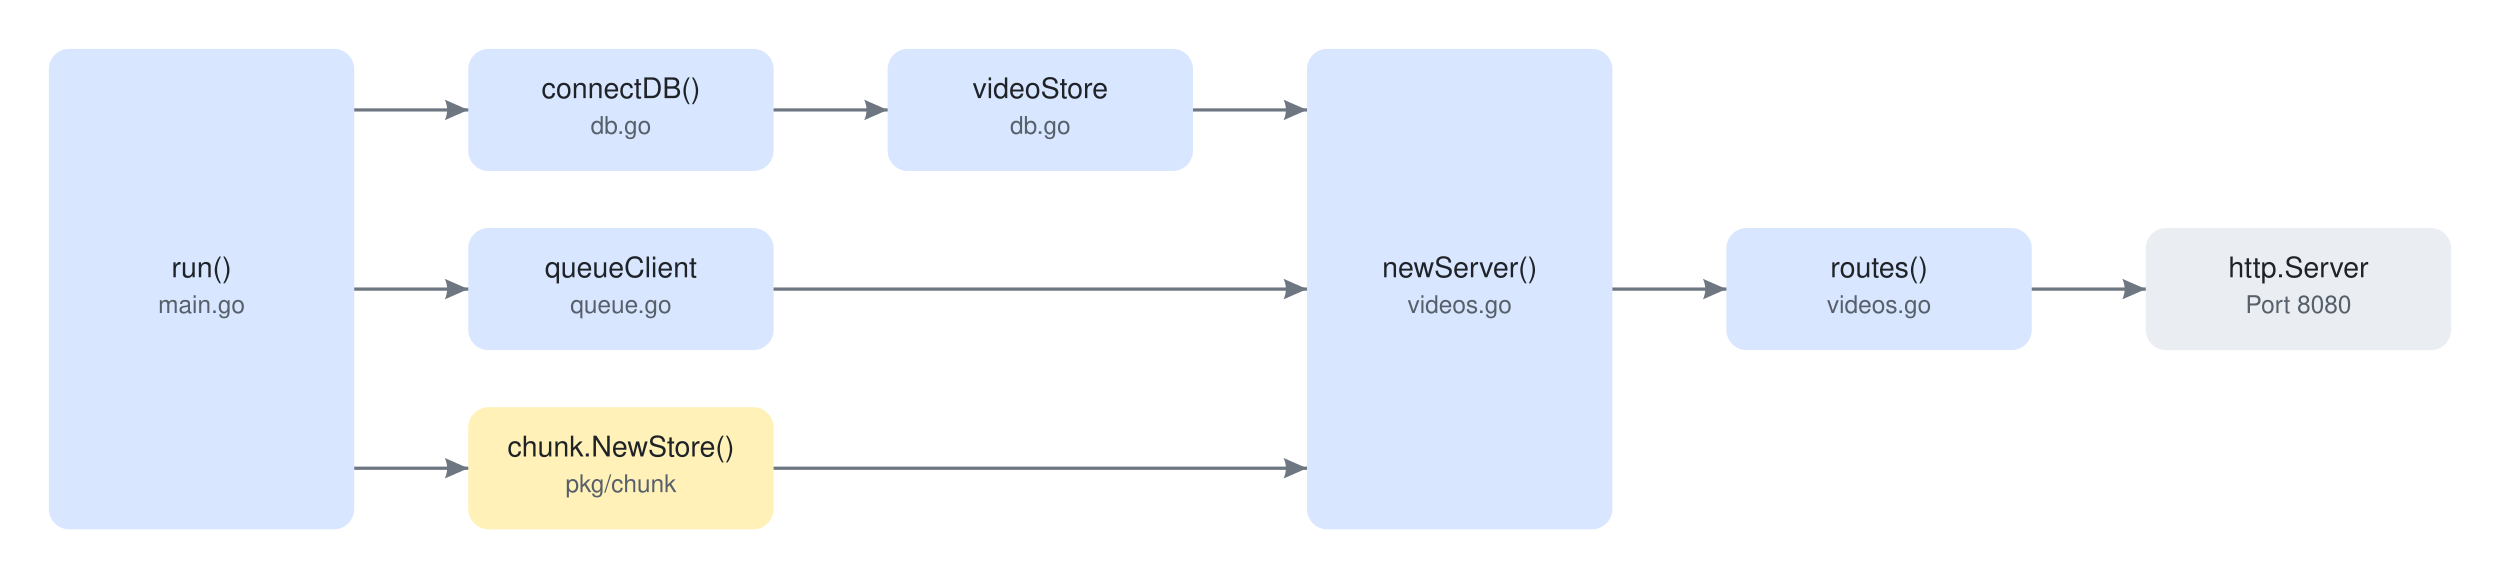
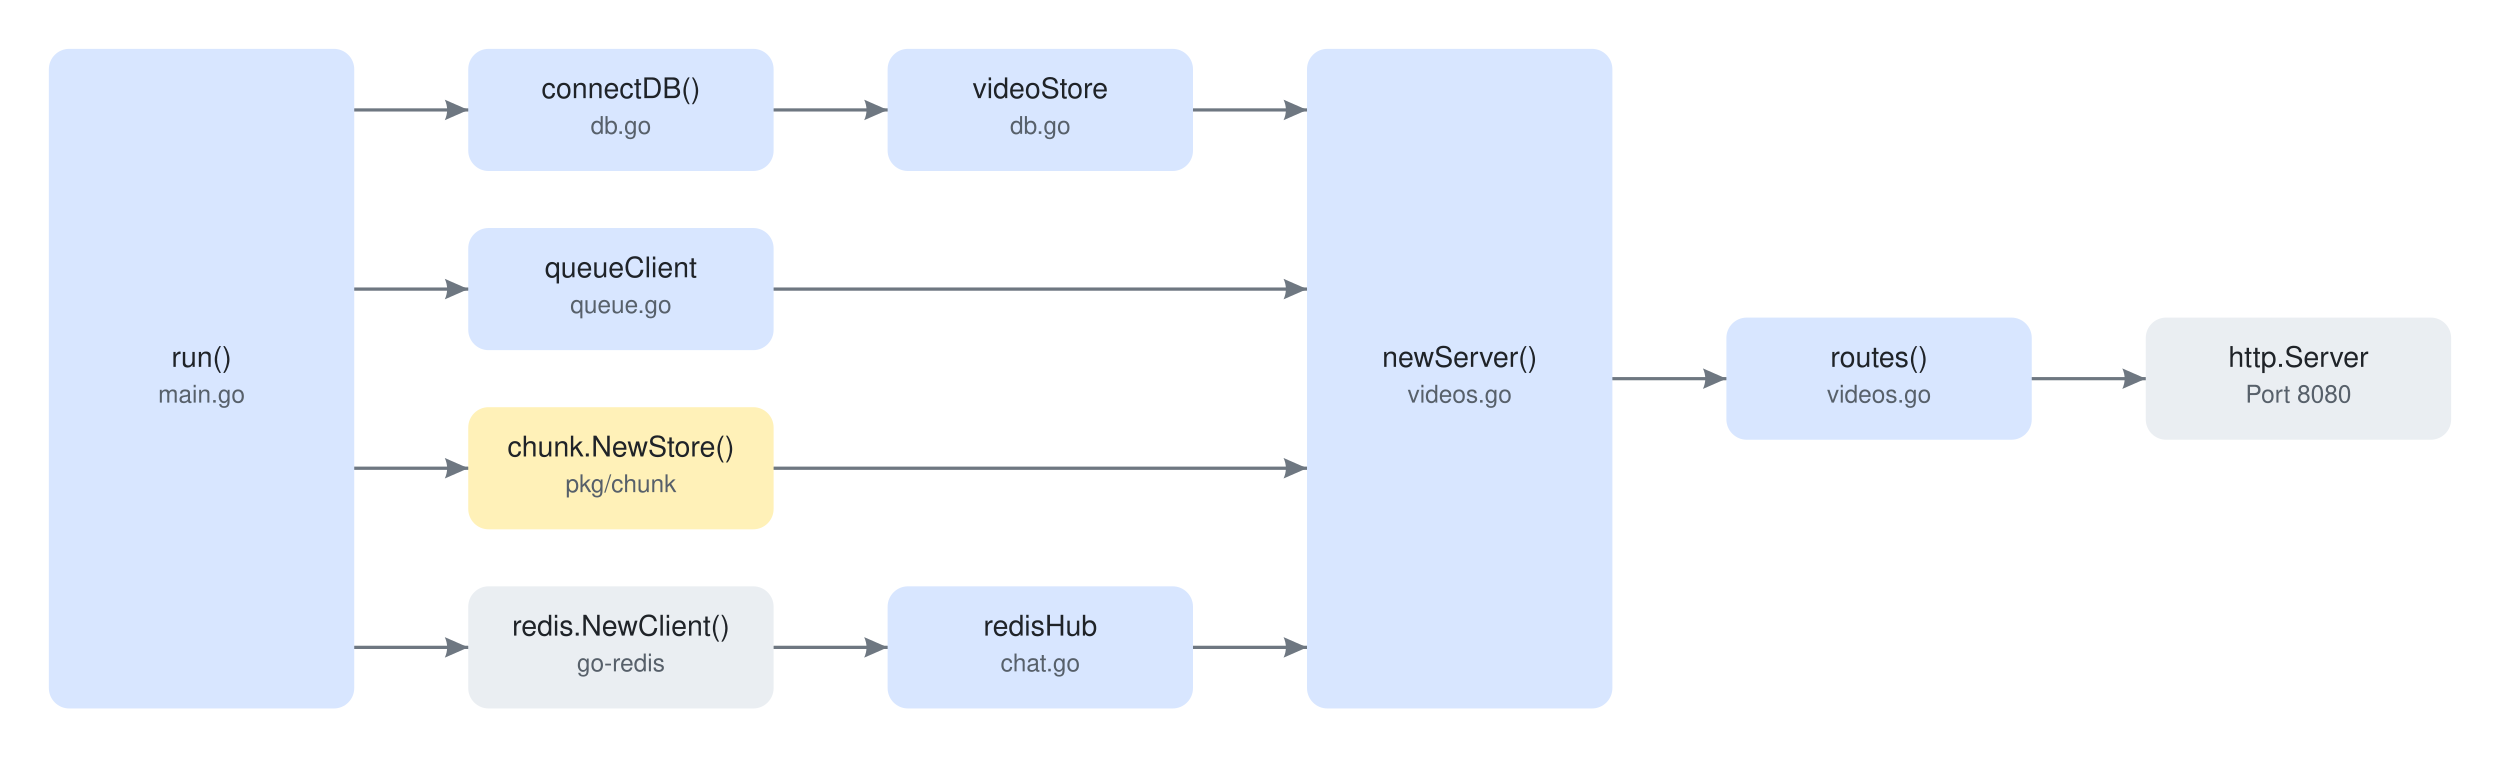
- <svg xmlns="http://www.w3.org/2000/svg" viewBox="0 0 1228 284" width="1228" height="284" role="img" aria-label="How the API starts">
+ <svg xmlns="http://www.w3.org/2000/svg" viewBox="0 0 1228 372" width="1228" height="372" role="img" aria-label="How the API starts">
  <style>
    text { font-family: -apple-system, "Segoe UI", Helvetica, Arial, sans-serif; font-size: 14px; fill: #1f2328; text-anchor: middle; dominant-baseline: central; }
    .sub { font-size: 12px; fill: #57606a; }
    .folder { font-size: 13px; font-weight: 600; fill: #57606a; text-anchor: start; }
    .web { fill: #ffe3c4; } .p-web { fill: #fff6ec; }
    .nginx { fill: #cdeee8; } .p-nginx { fill: #effaf8; }
    .api { fill: #d8e6ff; } .p-api { fill: #f2f6ff; }
    .queue { fill: #e5dbff; } .p-queue { fill: #f7f3ff; }
    .worker { fill: #d3efdc; } .p-worker { fill: #f0f9f3; }
    .storage { fill: #ffd8e4; } .p-storage { fill: #fff3f7; }
    .chunk { fill: #fff1b8; } .p-chunk { fill: #fffbe6; }
    .ext { fill: #eaeef2; } .p-ext { fill: #f6f8fa; }
    .ln { fill: none; stroke: #6e7781; stroke-width: 1.6; stroke-linecap: round; }
    .head { fill: #6e7781; }
    @media (prefers-color-scheme: dark) {
      text { fill: #f0f6fc; }
      .sub, .folder { fill: #c9d1d9; }
      .web { fill: #6b4e30; } .p-web { fill: #3a2e22; }
      .nginx { fill: #2f6158; } .p-nginx { fill: #243b38; }
      .api { fill: #34507e; } .p-api { fill: #263147; }
      .queue { fill: #4f4180; } .p-queue { fill: #312a47; }
      .worker { fill: #326343; } .p-worker { fill: #253a2d; }
      .storage { fill: #7a3a52; } .p-storage { fill: #3d2630; }
      .chunk { fill: #6b5a1e; } .p-chunk { fill: #3a3320; }
      .ext { fill: #3d444d; } .p-ext { fill: #30363d; }
      .ln { stroke: #a0a8b0; }
      .head { fill: #a0a8b0; }
    }
  </style>
  <defs>
    <marker id="a" viewBox="0 0 10 10" refX="9" refY="5" markerWidth="9" markerHeight="9" orient="auto-start-reverse">
      <path class="head" d="M1 1.5 L9 5 L1 8.5 Q2.6 5 1 1.5 Z" />
    </marker>
  </defs>
  <path class="ln" d="M174 54 H230" marker-end="url(#a)" />
  <path class="ln" d="M174 142 H230" marker-end="url(#a)" />
  <path class="ln" d="M174 230 H230" marker-end="url(#a)" />
  <path class="ln" d="M380 54 H436" marker-end="url(#a)" />
  <path class="ln" d="M586 54 H642" marker-end="url(#a)" />
  <path class="ln" d="M380 142 H642" marker-end="url(#a)" />
  <path class="ln" d="M380 230 H642" marker-end="url(#a)" />
-   <path class="ln" d="M792 142 H848" marker-end="url(#a)" />
-   <path class="ln" d="M998 142 H1054" marker-end="url(#a)" />
-   <rect class="api" x="24" y="24" width="150" height="236" rx="10" />
-   <text x="99" y="133">run()</text>
-   <text class="sub" x="99" y="151">main.go</text>
+   <path class="ln" d="M174 318 H230" marker-end="url(#a)" />
+   <path class="ln" d="M380 318 H436" marker-end="url(#a)" />
+   <path class="ln" d="M586 318 H642" marker-end="url(#a)" />
+   <path class="ln" d="M792 186 H848" marker-end="url(#a)" />
+   <path class="ln" d="M998 186 H1054" marker-end="url(#a)" />
+   <rect class="api" x="24" y="24" width="150" height="324" rx="10" />
+   <text x="99" y="177">run()</text>
+   <text class="sub" x="99" y="195">main.go</text>
  <rect class="api" x="230" y="24" width="150" height="60" rx="10" />
  <text x="305" y="45">connectDB()</text>
  <text class="sub" x="305" y="63">db.go</text>
  <rect class="api" x="230" y="112" width="150" height="60" rx="10" />
  <text x="305" y="133">queueClient</text>
  <text class="sub" x="305" y="151">queue.go</text>
  <rect class="chunk" x="230" y="200" width="150" height="60" rx="10" />
  <text x="305" y="221">chunk.NewStore()</text>
  <text class="sub" x="305" y="239">pkg/chunk</text>
+   <rect class="ext" x="230" y="288" width="150" height="60" rx="10" />
+   <text x="305" y="309">redis.NewClient()</text>
+   <text class="sub" x="305" y="327">go-redis</text>
  <rect class="api" x="436" y="24" width="150" height="60" rx="10" />
  <text x="511" y="45">videoStore</text>
  <text class="sub" x="511" y="63">db.go</text>
-   <rect class="api" x="642" y="24" width="150" height="236" rx="10" />
-   <text x="717" y="133">newServer()</text>
-   <text class="sub" x="717" y="151">videos.go</text>
-   <rect class="api" x="848" y="112" width="150" height="60" rx="10" />
-   <text x="923" y="133">routes()</text>
-   <text class="sub" x="923" y="151">videos.go</text>
-   <rect class="ext" x="1054" y="112" width="150" height="60" rx="10" />
-   <text x="1129" y="133">http.Server</text>
-   <text class="sub" x="1129" y="151">Port 8080</text>
+   <rect class="api" x="436" y="288" width="150" height="60" rx="10" />
+   <text x="511" y="309">redisHub</text>
+   <text class="sub" x="511" y="327">chat.go</text>
+   <rect class="api" x="642" y="24" width="150" height="324" rx="10" />
+   <text x="717" y="177">newServer()</text>
+   <text class="sub" x="717" y="195">videos.go</text>
+   <rect class="api" x="848" y="156" width="150" height="60" rx="10" />
+   <text x="923" y="177">routes()</text>
+   <text class="sub" x="923" y="195">videos.go</text>
+   <rect class="ext" x="1054" y="156" width="150" height="60" rx="10" />
+   <text x="1129" y="177">http.Server</text>
+   <text class="sub" x="1129" y="195">Port 8080</text>
</svg>
